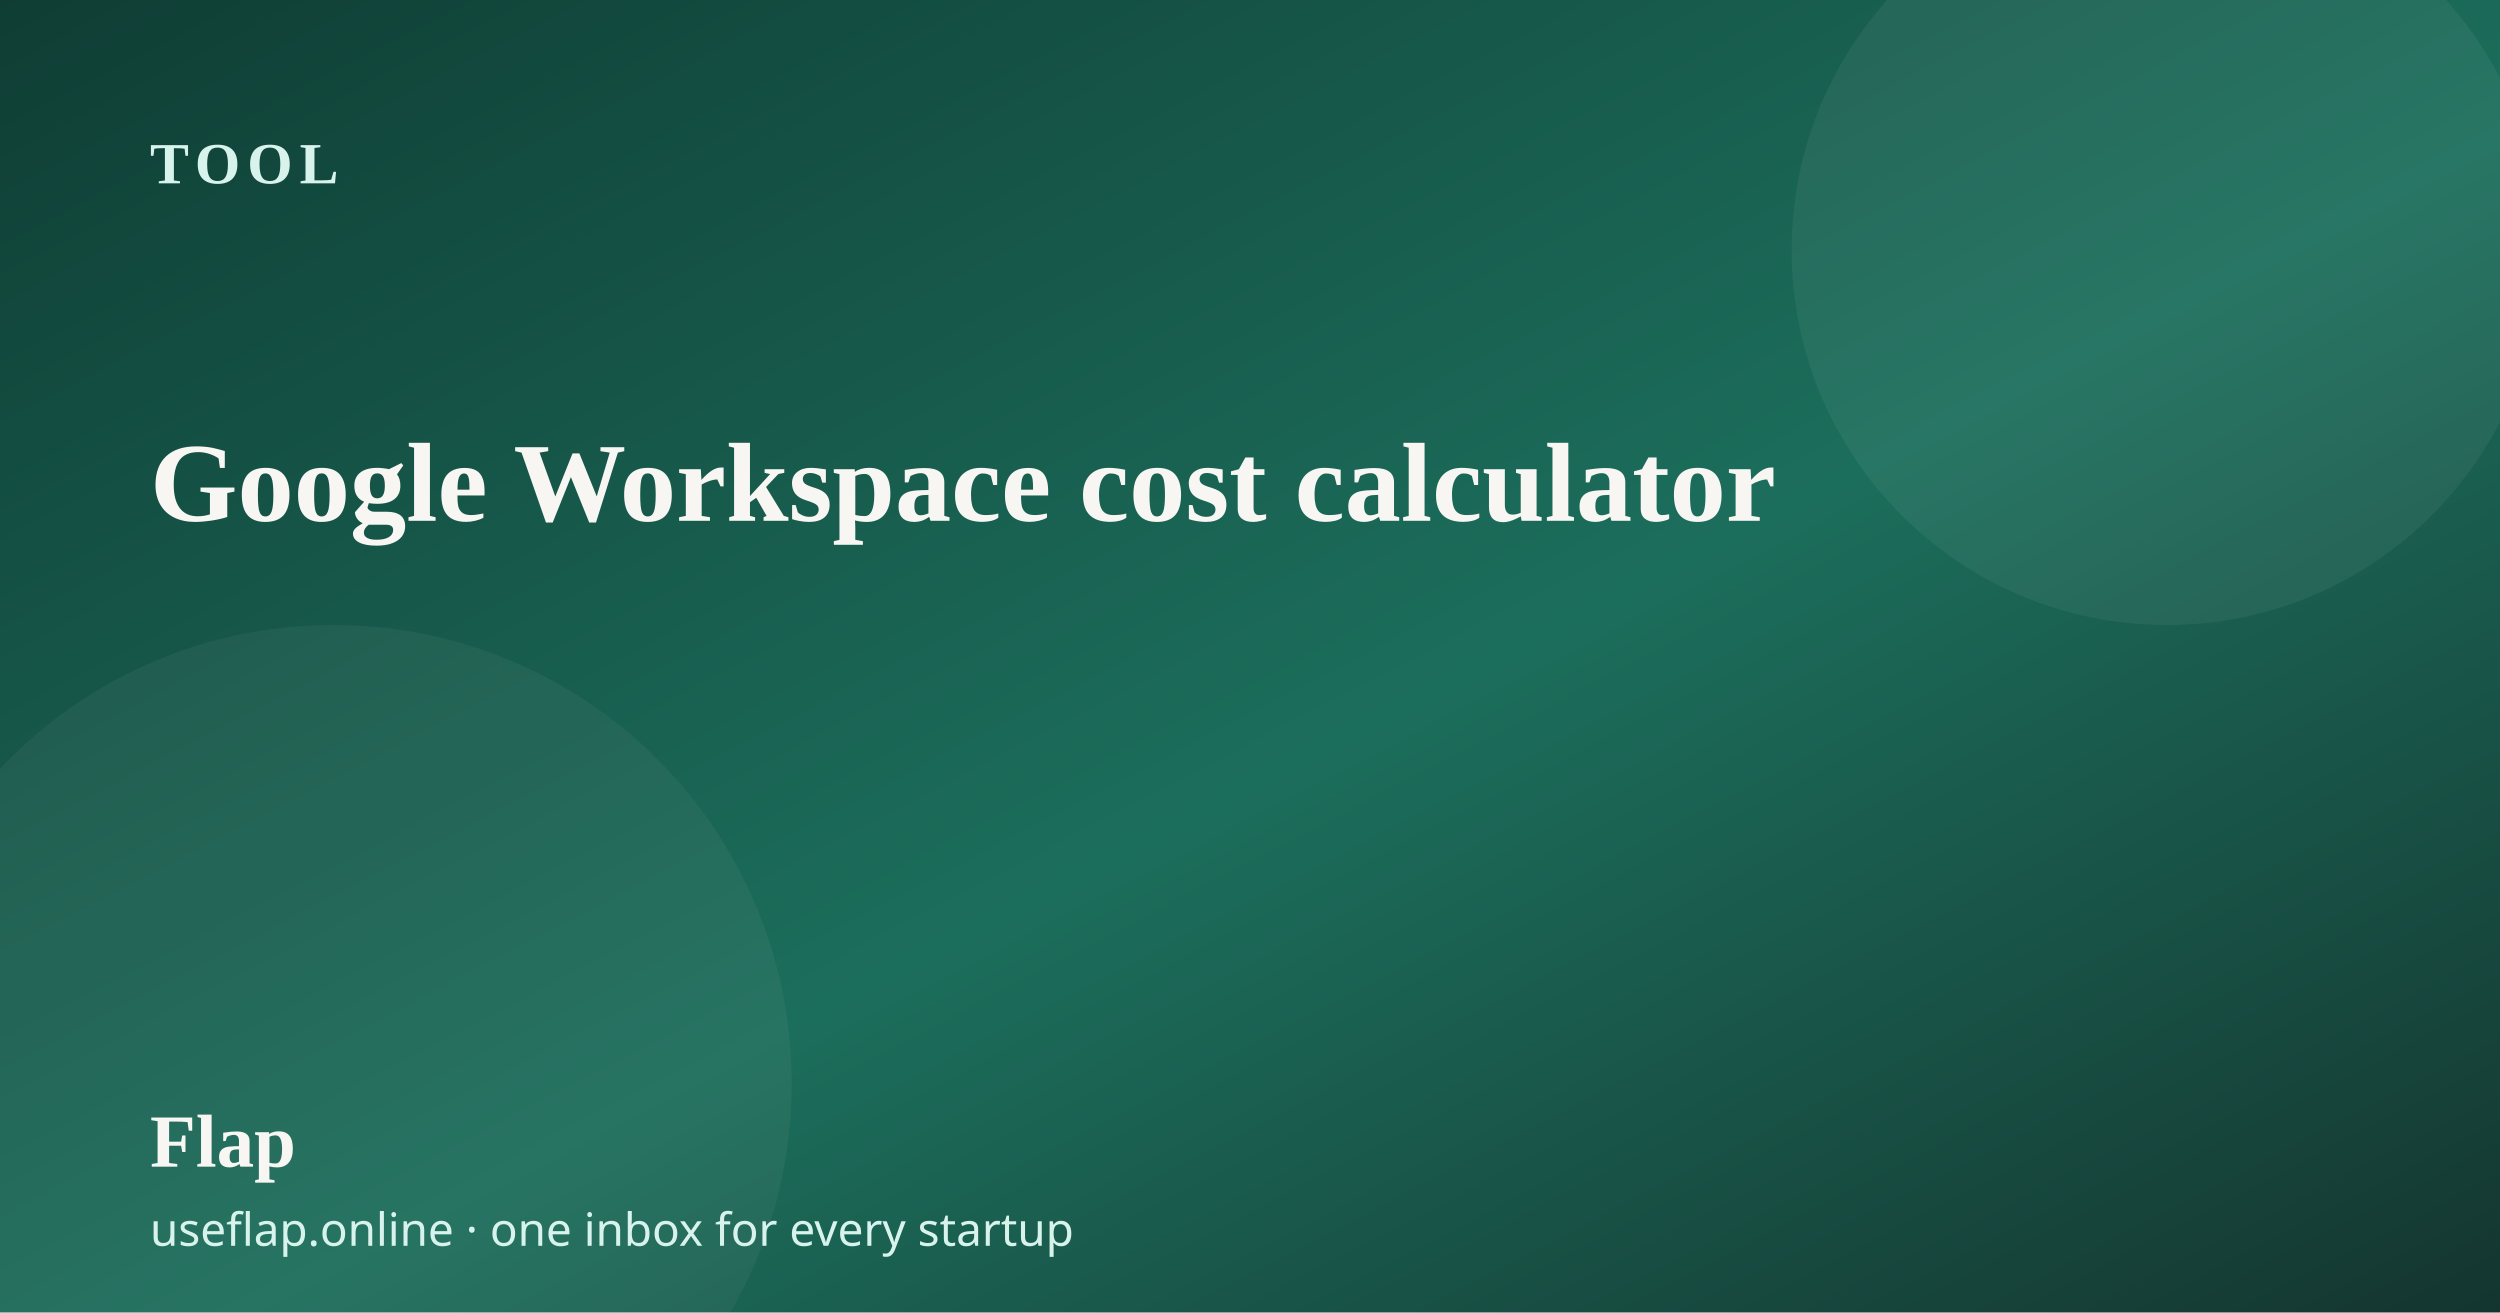
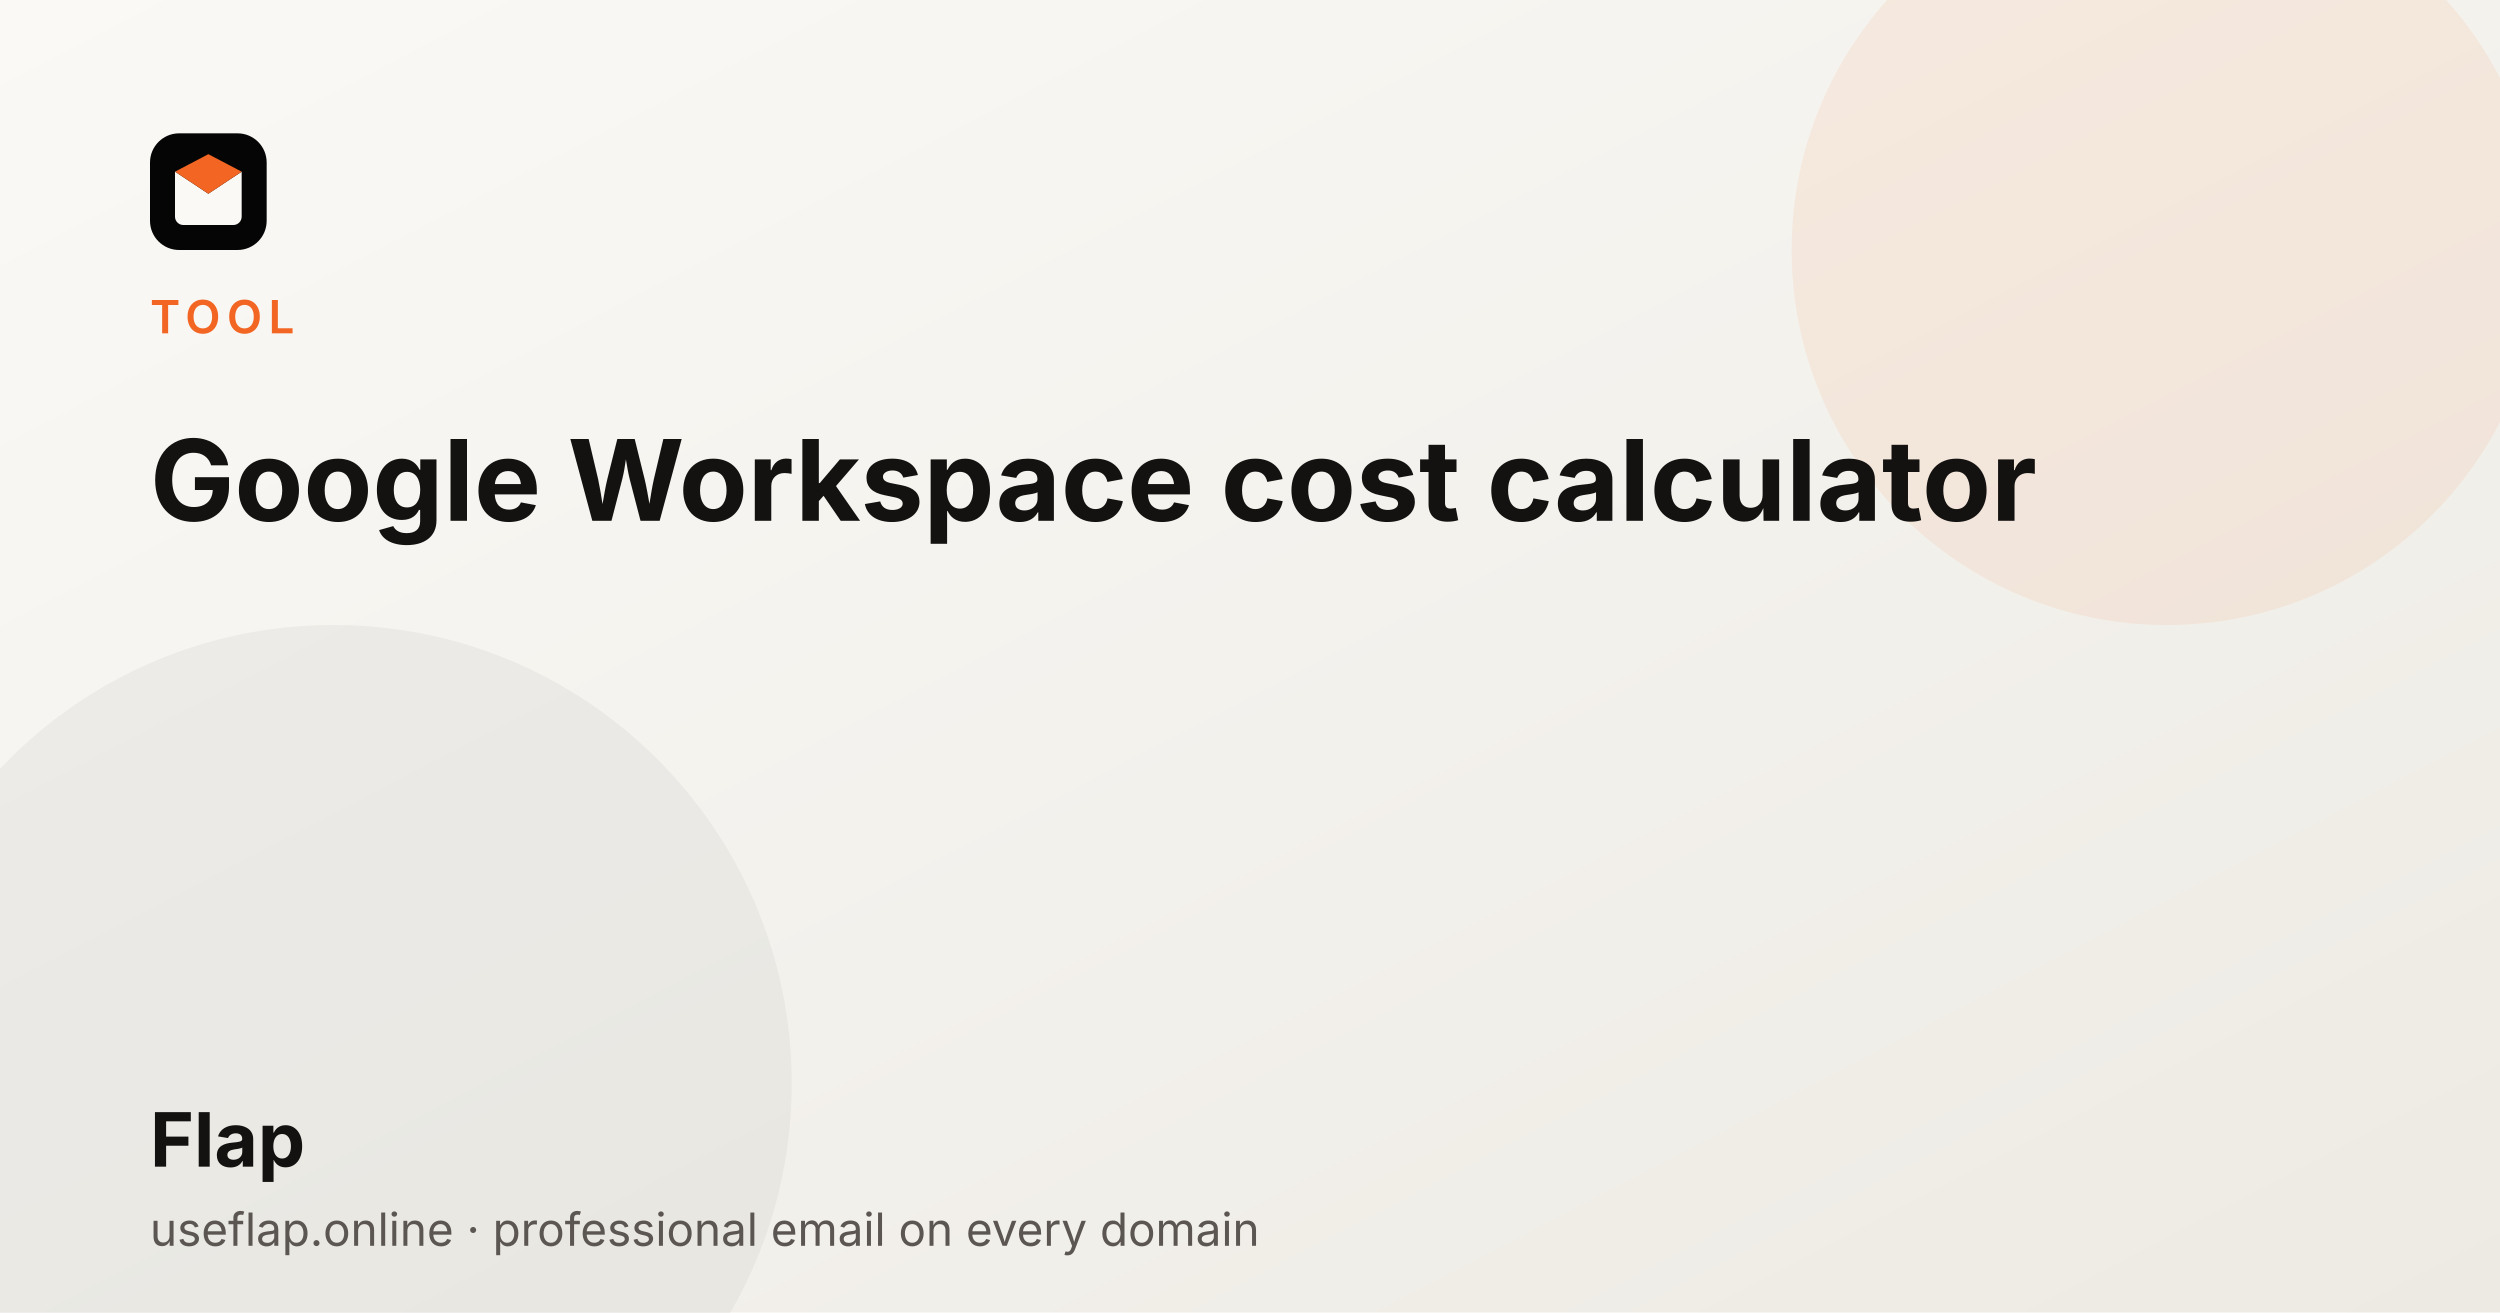
<svg xmlns="http://www.w3.org/2000/svg" width="1200" height="630" viewBox="0 0 1200 630" role="img" aria-label="Google Workspace cost calculator">
  <defs>
    <linearGradient id="bg" x1="0" y1="0" x2="1" y2="1">
-       <stop offset="0%" stop-color="#0f3d34" />
-       <stop offset="55%" stop-color="#1c6e5c" />
-       <stop offset="100%" stop-color="#14352f" />
+       <stop offset="0%" stop-color="#FAF9F6" />
+       <stop offset="55%" stop-color="#F3F1EC" />
+       <stop offset="100%" stop-color="#EDEAE3" />
    </linearGradient>
  </defs>
  <rect width="1200" height="630" fill="url(#bg)" />
-   <circle cx="1040" cy="120" r="180" fill="#f0efeb" fill-opacity="0.06" />
-   <circle cx="160" cy="520" r="220" fill="#f0efeb" fill-opacity="0.05" />
-   <text x="72" y="88" fill="#d8f3ec" font-family="Georgia, 'Times New Roman', serif" font-size="28" font-weight="600" letter-spacing="0.12em">TOOL</text>
-   <text x="72" y="250" fill="#f7f6f2" font-family="Georgia, 'Times New Roman', serif" font-size="54" font-weight="700">
+   <circle cx="1040" cy="120" r="180" fill="#F26522" fill-opacity="0.08" />
+   <circle cx="160" cy="520" r="220" fill="#141211" fill-opacity="0.04" />
+   <rect x="72" y="64" width="56" height="56" rx="14" fill="#050505" />
+   <path d="M84 82.4L100 93l16-10.6V104a4 4 0 0 1-4 4H88a4 4 0 0 1-4-4V82.4z" fill="#FAF9F6" />
+   <path d="M84 82.4L100 93l16-10.6L100 74 84 82.4z" fill="#F26522" />
+   <text x="72" y="160" fill="#F26522" font-family="Inter, ui-sans-serif, system-ui, sans-serif" font-size="22" font-weight="600" letter-spacing="0.14em">TOOL</text>
+   <text x="72" y="250" fill="#141211" font-family="Inter, ui-sans-serif, system-ui, sans-serif" font-size="54" font-weight="700">
    <tspan x="72" dy="0">Google Workspace cost calculator</tspan>
  </text>
-   <text x="72" y="560" fill="#f7f6f2" font-family="Georgia, 'Times New Roman', serif" font-size="36" font-weight="700">Flap</text>
-   <text x="72" y="598" fill="#d8f3ec" font-family="ui-sans-serif, system-ui, sans-serif" font-size="22">useflap.online · one inbox for every startup</text>
+   <text x="72" y="560" fill="#141211" font-family="Inter, ui-sans-serif, system-ui, sans-serif" font-size="36" font-weight="700">Flap</text>
+   <text x="72" y="598" fill="#5c5652" font-family="Inter, ui-sans-serif, system-ui, sans-serif" font-size="22">useflap.online · professional email on every domain</text>
</svg>
